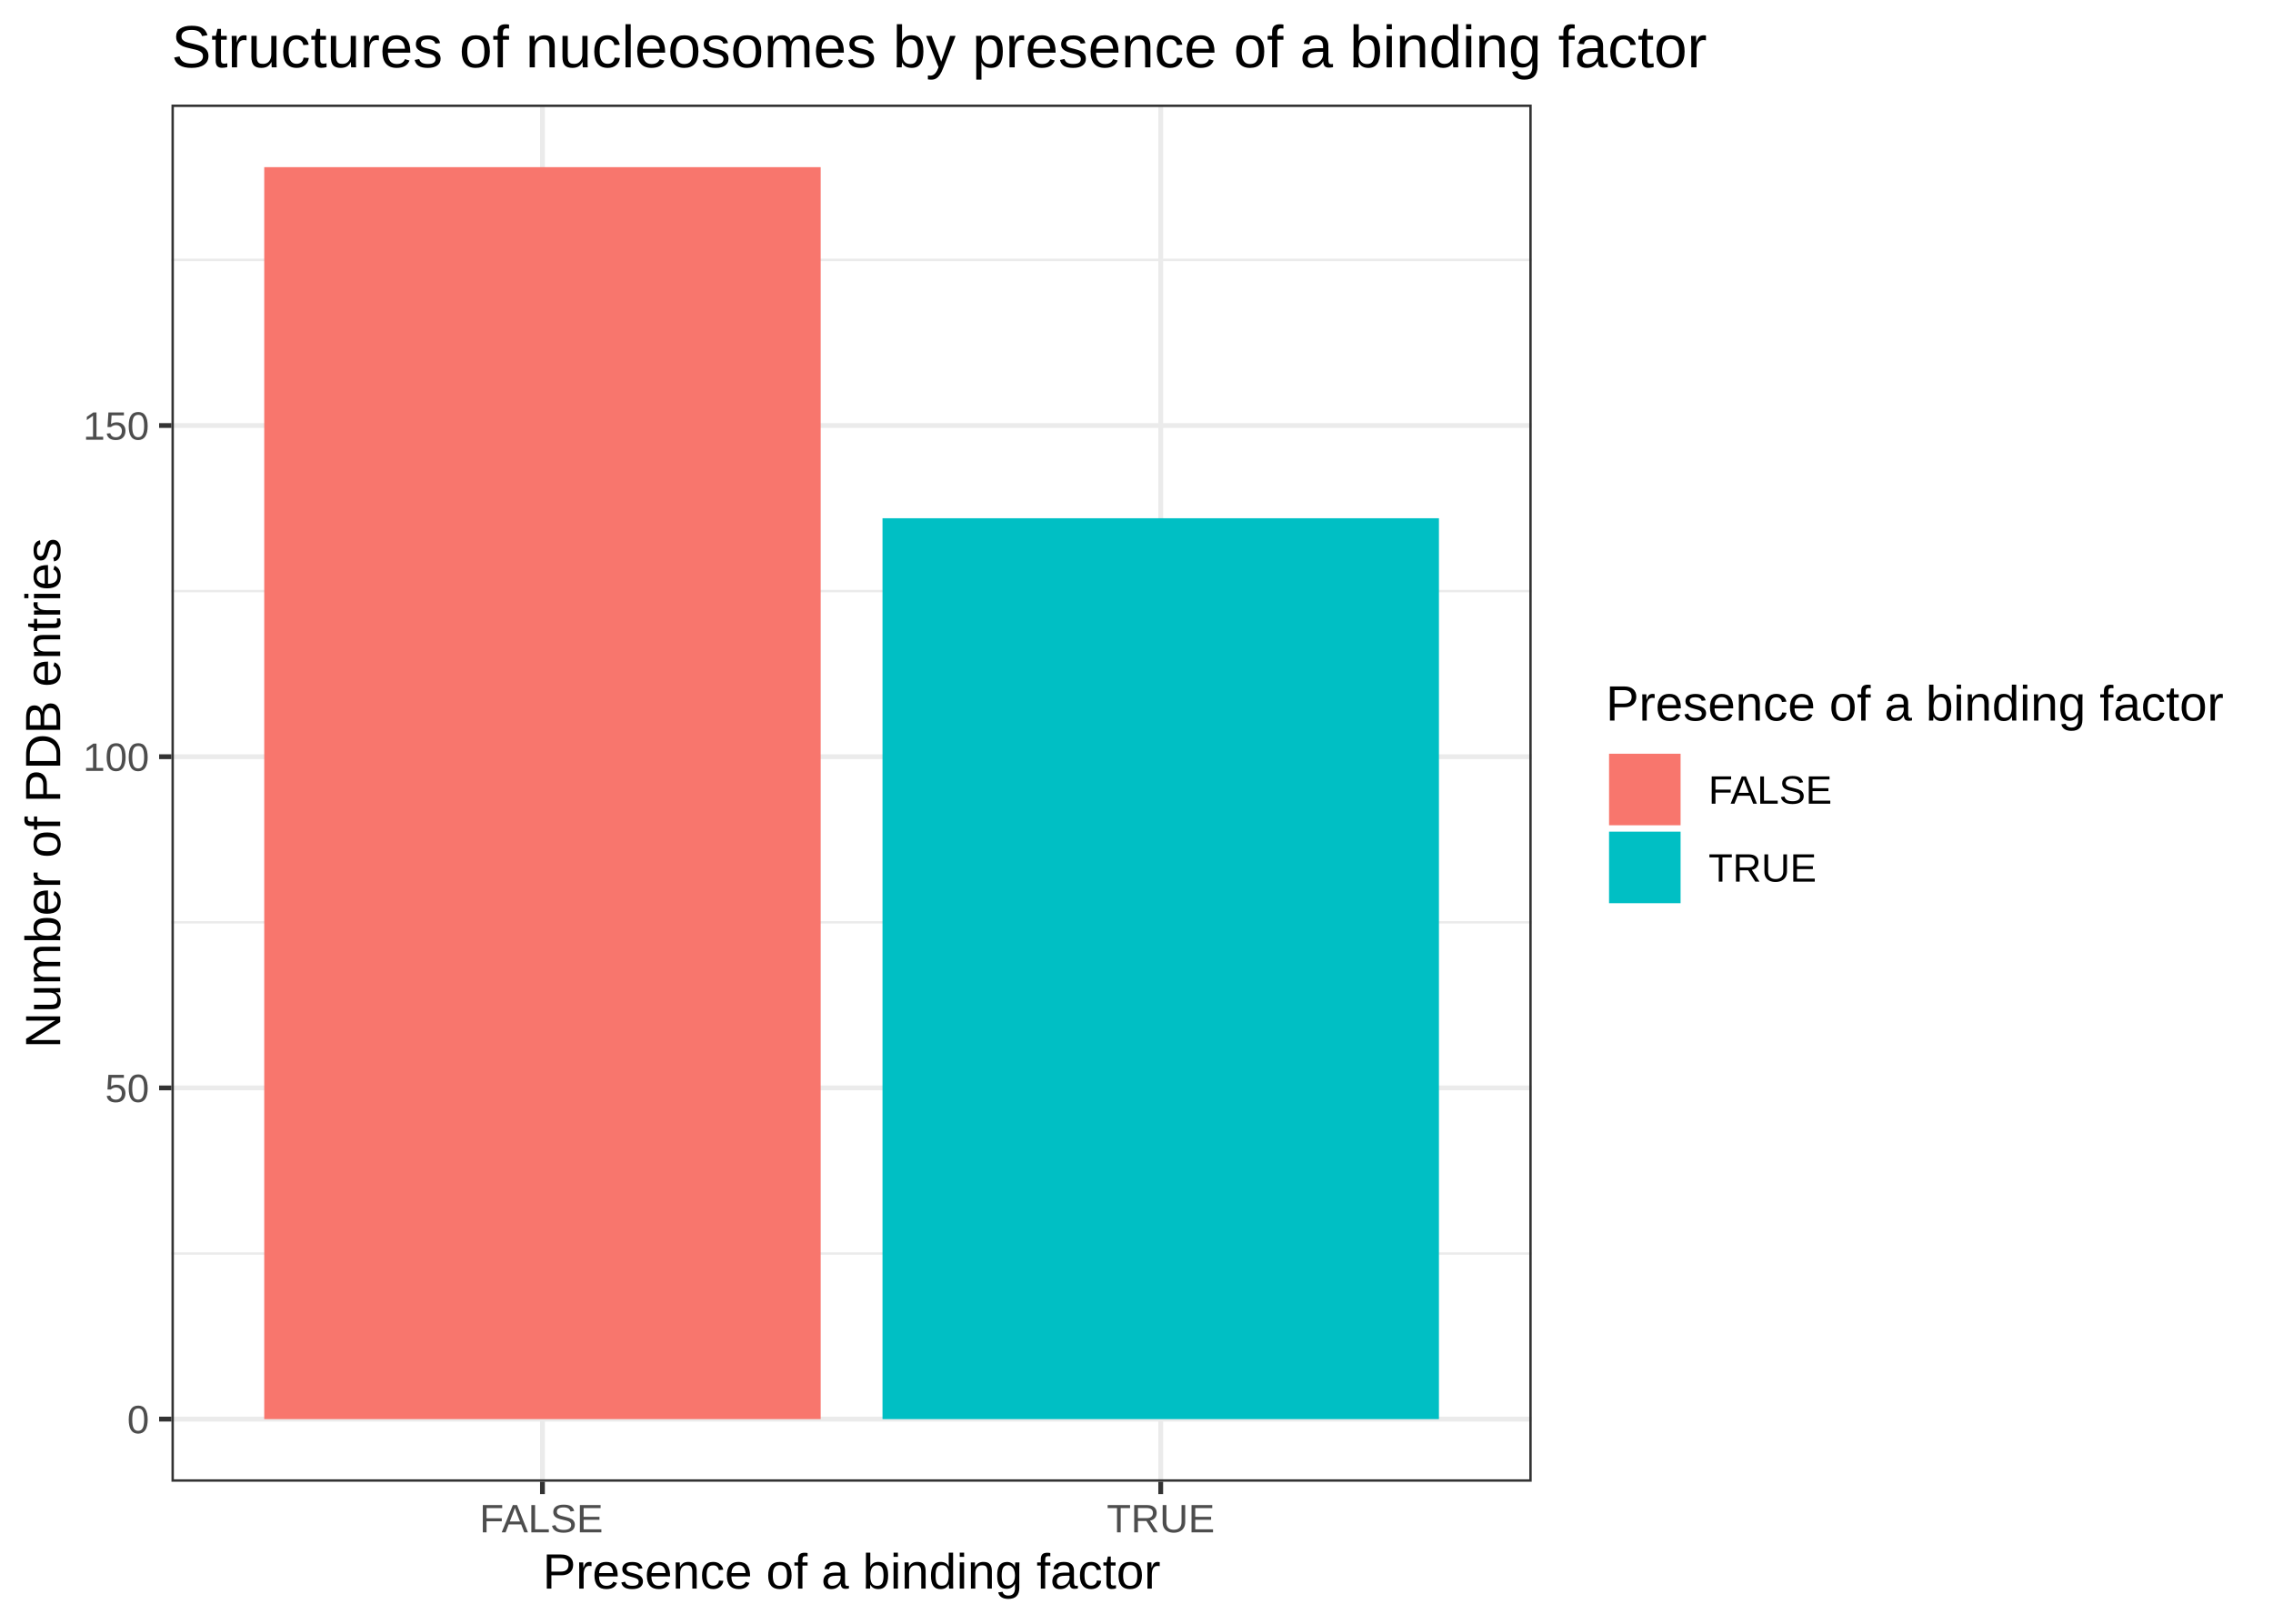
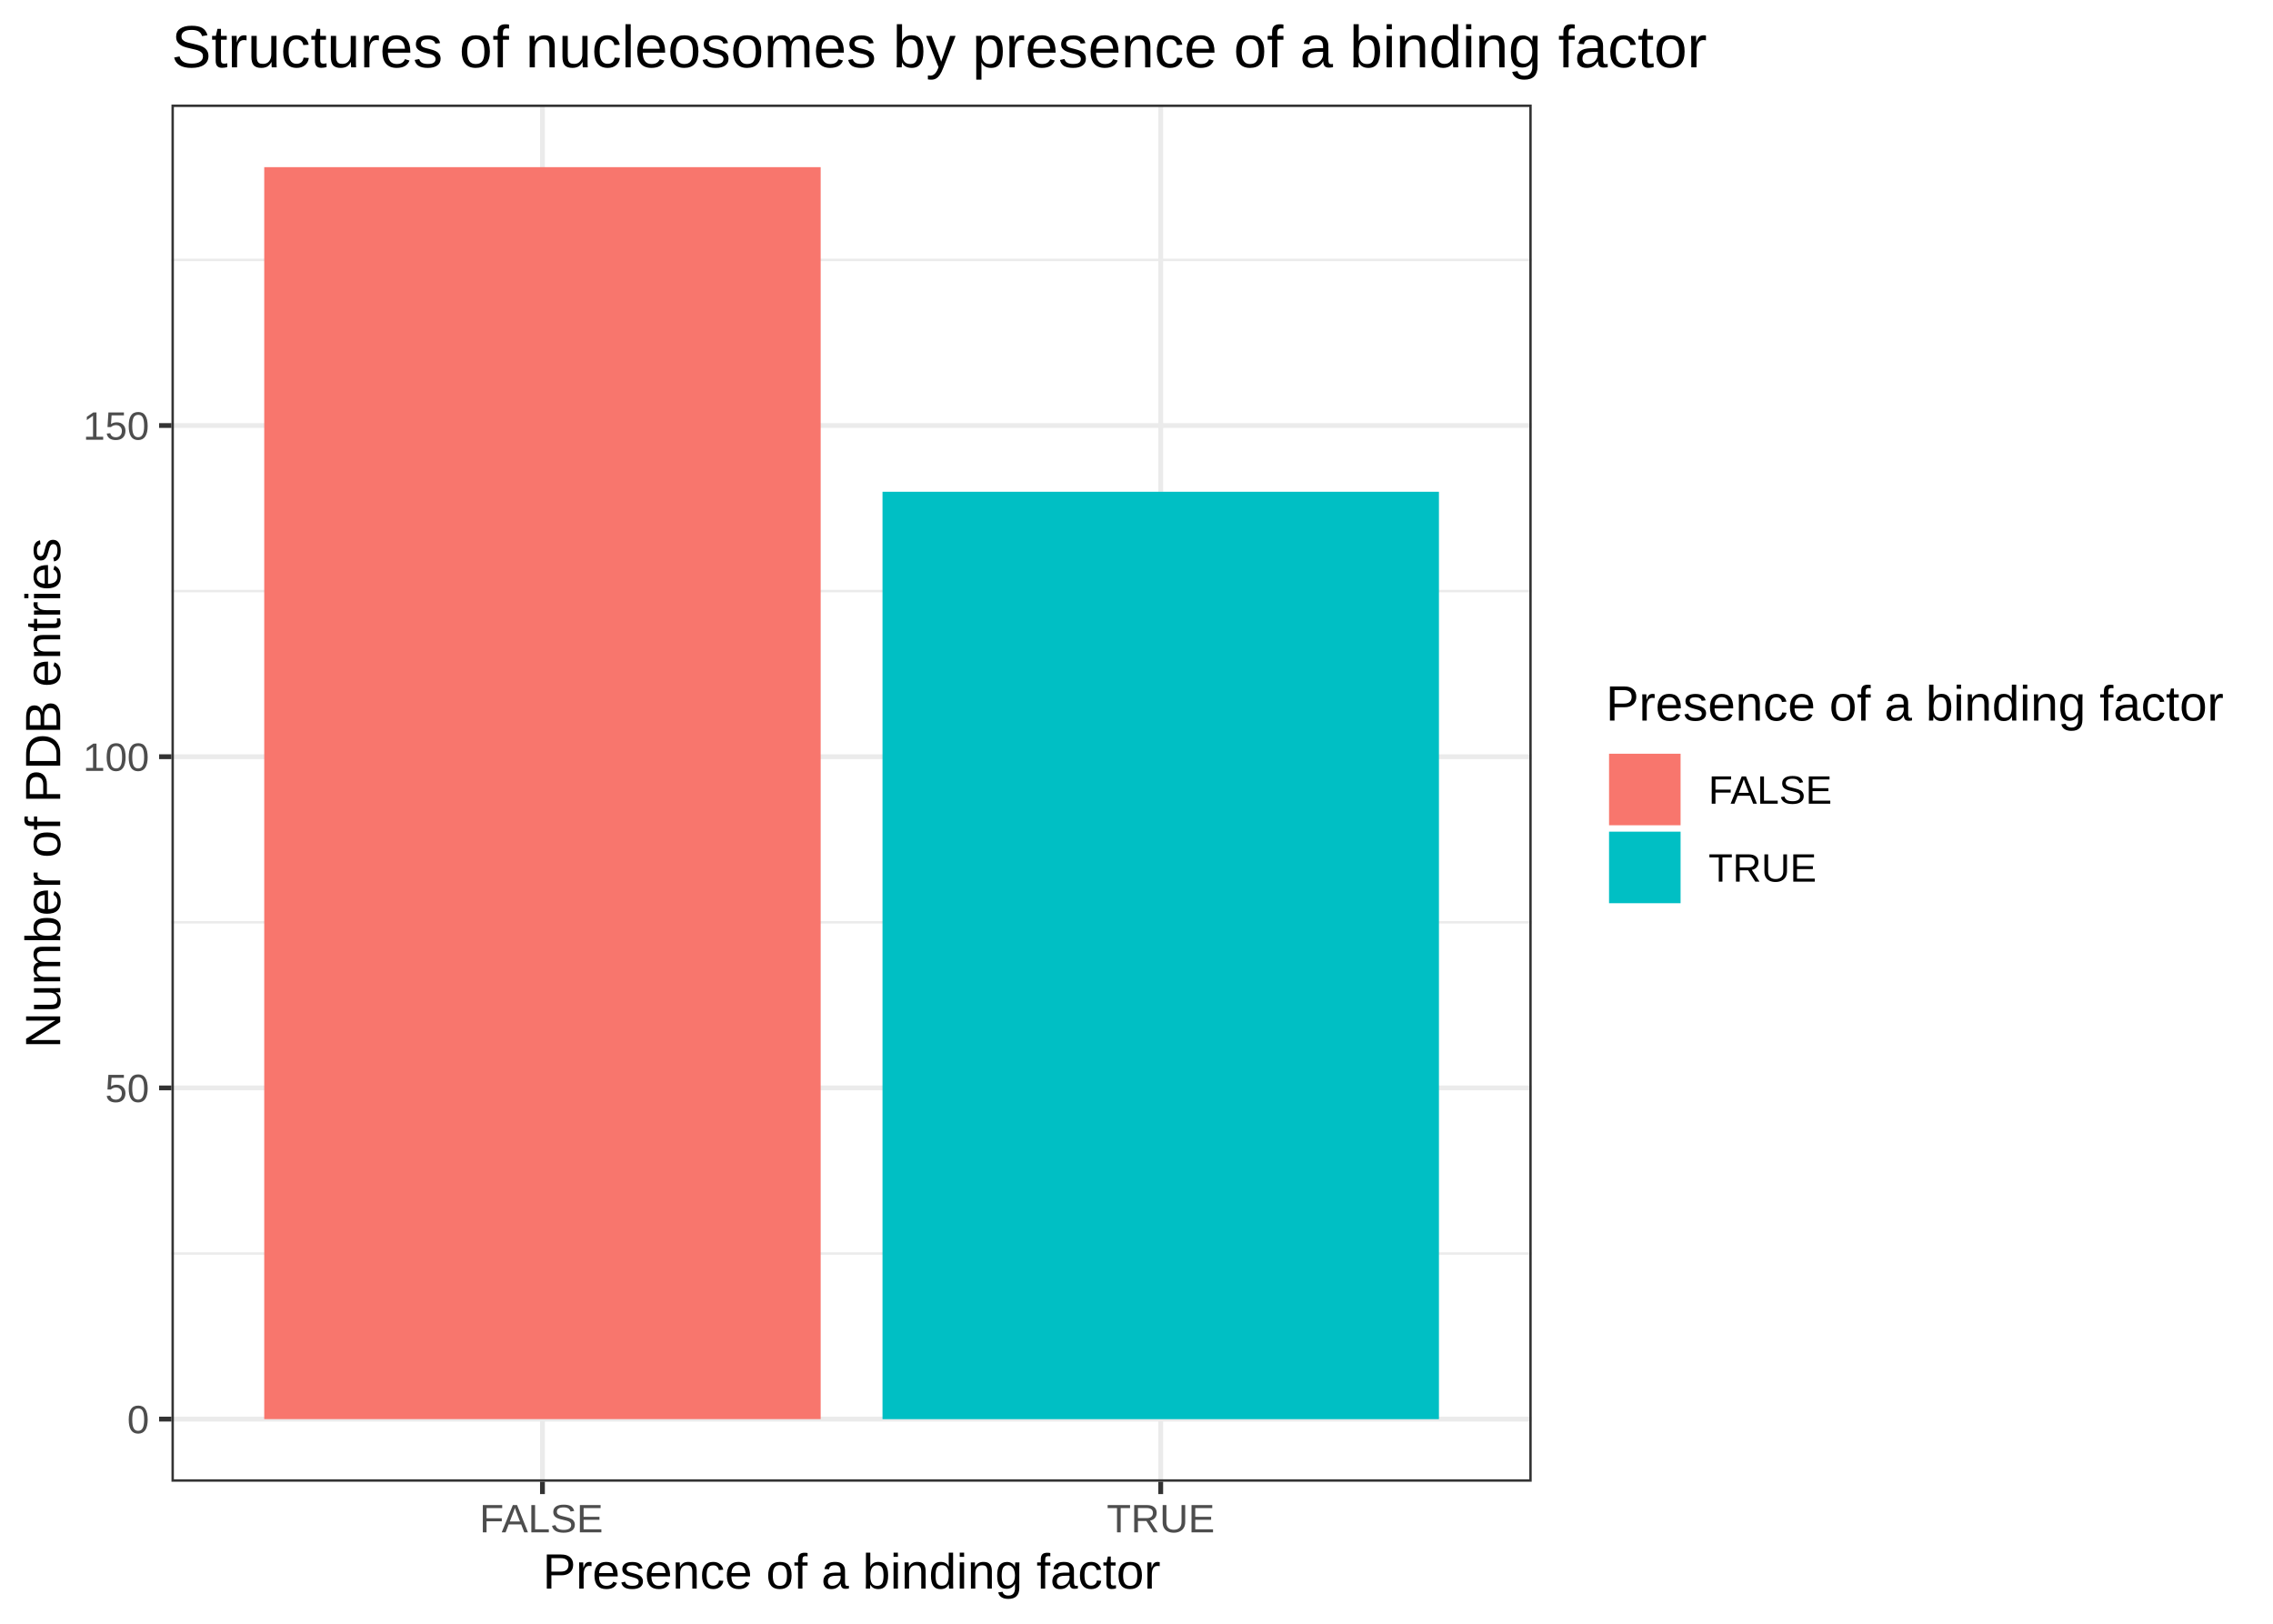
<svg xmlns="http://www.w3.org/2000/svg" viewBox="0 0 504.00 360.00">
  <defs>
    <style type="text/css">
    line, polyline, polygon, path, rect, circle {
      fill: none;
      stroke: #000000;
      stroke-linecap: round;
      stroke-linejoin: round;
      stroke-miterlimit: 10.00;
    }
  </style>
  </defs>
  <rect width="100%" height="100%" style="stroke: none; fill: #FFFFFF;" />
  <rect x="0" y="0" width="504.00" height="360.00" style="stroke-width: 1.07; stroke: #FFFFFF; fill: #FFFFFF;" />
  <defs>
    <clipPath id="cpMzguMDJ8MzM5LjYzfDMyOC41MXwyMy4xOQ==">
      <rect x="38.02" y="23.19" width="301.61" height="305.32" />
    </clipPath>
  </defs>
  <rect x="38.02" y="23.19" width="301.61" height="305.32" style="stroke-width: 1.07; stroke: none; fill: #FFFFFF;" clip-path="url(#cpMzguMDJ8MzM5LjYzfDMyOC41MXwyMy4xOQ==)" />
  <polyline points="38.02,277.92 339.63,277.92 " style="stroke-width: 0.53; stroke: #EBEBEB; stroke-linecap: butt;" clip-path="url(#cpMzguMDJ8MzM5LjYzfDMyOC41MXwyMy4xOQ==)" />
  <polyline points="38.02,204.49 339.63,204.49 " style="stroke-width: 0.53; stroke: #EBEBEB; stroke-linecap: butt;" clip-path="url(#cpMzguMDJ8MzM5LjYzfDMyOC41MXwyMy4xOQ==)" />
  <polyline points="38.02,131.05 339.63,131.05 " style="stroke-width: 0.53; stroke: #EBEBEB; stroke-linecap: butt;" clip-path="url(#cpMzguMDJ8MzM5LjYzfDMyOC41MXwyMy4xOQ==)" />
  <polyline points="38.02,57.62 339.63,57.62 " style="stroke-width: 0.53; stroke: #EBEBEB; stroke-linecap: butt;" clip-path="url(#cpMzguMDJ8MzM5LjYzfDMyOC41MXwyMy4xOQ==)" />
  <polyline points="38.02,314.63 339.63,314.63 " style="stroke-width: 1.07; stroke: #EBEBEB; stroke-linecap: butt;" clip-path="url(#cpMzguMDJ8MzM5LjYzfDMyOC41MXwyMy4xOQ==)" />
  <polyline points="38.02,241.20 339.63,241.20 " style="stroke-width: 1.07; stroke: #EBEBEB; stroke-linecap: butt;" clip-path="url(#cpMzguMDJ8MzM5LjYzfDMyOC41MXwyMy4xOQ==)" />
  <polyline points="38.02,167.77 339.63,167.77 " style="stroke-width: 1.07; stroke: #EBEBEB; stroke-linecap: butt;" clip-path="url(#cpMzguMDJ8MzM5LjYzfDMyOC41MXwyMy4xOQ==)" />
  <polyline points="38.02,94.34 339.63,94.34 " style="stroke-width: 1.07; stroke: #EBEBEB; stroke-linecap: butt;" clip-path="url(#cpMzguMDJ8MzM5LjYzfDMyOC41MXwyMy4xOQ==)" />
  <polyline points="120.28,328.51 120.28,23.19 " style="stroke-width: 1.07; stroke: #EBEBEB; stroke-linecap: butt;" clip-path="url(#cpMzguMDJ8MzM5LjYzfDMyOC41MXwyMy4xOQ==)" />
  <polyline points="257.37,328.51 257.37,23.19 " style="stroke-width: 1.07; stroke: #EBEBEB; stroke-linecap: butt;" clip-path="url(#cpMzguMDJ8MzM5LjYzfDMyOC41MXwyMy4xOQ==)" />
  <rect x="58.59" y="37.06" width="123.38" height="277.57" style="stroke-width: 1.07; stroke: none; stroke-linecap: square; stroke-linejoin: miter; fill: #F8766D;" clip-path="url(#cpMzguMDJ8MzM5LjYzfDMyOC41MXwyMy4xOQ==)" />
-   <rect x="195.68" y="114.90" width="123.38" height="199.73" style="stroke-width: 1.07; stroke: none; stroke-linecap: square; stroke-linejoin: miter; fill: #00BFC4;" clip-path="url(#cpMzguMDJ8MzM5LjYzfDMyOC41MXwyMy4xOQ==)" />
+   <rect x="195.68" y="109.03" width="123.38" height="205.61" style="stroke-width: 1.07; stroke: none; stroke-linecap: square; stroke-linejoin: miter; fill: #00BFC4;" clip-path="url(#cpMzguMDJ8MzM5LjYzfDMyOC41MXwyMy4xOQ==)" />
  <rect x="38.02" y="23.19" width="301.61" height="305.32" style="stroke-width: 1.07; stroke: #333333;" clip-path="url(#cpMzguMDJ8MzM5LjYzfDMyOC41MXwyMy4xOQ==)" />
  <defs>
    <clipPath id="cpMC4wMHw1MDQuMDB8MzYwLjAwfDAuMDA=">
      <rect x="0.00" y="0.00" width="504.00" height="360.00" />
    </clipPath>
  </defs>
  <g clip-path="url(#cpMC4wMHw1MDQuMDB8MzYwLjAwfDAuMDA=)">
    <text x="28.20" y="317.78" style="font-size: 8.80px; fill: #4D4D4D; font-family: Arial;" textLength="4.89px" lengthAdjust="spacingAndGlyphs">0</text>
  </g>
  <g clip-path="url(#cpMC4wMHw1MDQuMDB8MzYwLjAwfDAuMDA=)">
    <text x="23.30" y="244.35" style="font-size: 8.80px; fill: #4D4D4D; font-family: Arial;" textLength="9.79px" lengthAdjust="spacingAndGlyphs">50</text>
  </g>
  <g clip-path="url(#cpMC4wMHw1MDQuMDB8MzYwLjAwfDAuMDA=)">
    <text x="18.41" y="170.92" style="font-size: 8.80px; fill: #4D4D4D; font-family: Arial;" textLength="14.68px" lengthAdjust="spacingAndGlyphs">100</text>
  </g>
  <g clip-path="url(#cpMC4wMHw1MDQuMDB8MzYwLjAwfDAuMDA=)">
    <text x="18.41" y="97.49" style="font-size: 8.80px; fill: #4D4D4D; font-family: Arial;" textLength="14.68px" lengthAdjust="spacingAndGlyphs">150</text>
  </g>
  <polyline points="35.28,314.63 38.02,314.63 " style="stroke-width: 1.07; stroke: #333333; stroke-linecap: butt;" clip-path="url(#cpMC4wMHw1MDQuMDB8MzYwLjAwfDAuMDA=)" />
  <polyline points="35.28,241.20 38.02,241.20 " style="stroke-width: 1.07; stroke: #333333; stroke-linecap: butt;" clip-path="url(#cpMC4wMHw1MDQuMDB8MzYwLjAwfDAuMDA=)" />
  <polyline points="35.28,167.77 38.02,167.77 " style="stroke-width: 1.07; stroke: #333333; stroke-linecap: butt;" clip-path="url(#cpMC4wMHw1MDQuMDB8MzYwLjAwfDAuMDA=)" />
  <polyline points="35.28,94.34 38.02,94.34 " style="stroke-width: 1.07; stroke: #333333; stroke-linecap: butt;" clip-path="url(#cpMC4wMHw1MDQuMDB8MzYwLjAwfDAuMDA=)" />
  <polyline points="120.28,331.25 120.28,328.51 " style="stroke-width: 1.07; stroke: #333333; stroke-linecap: butt;" clip-path="url(#cpMC4wMHw1MDQuMDB8MzYwLjAwfDAuMDA=)" />
  <polyline points="257.37,331.25 257.37,328.51 " style="stroke-width: 1.07; stroke: #333333; stroke-linecap: butt;" clip-path="url(#cpMC4wMHw1MDQuMDB8MzYwLjAwfDAuMDA=)" />
  <g clip-path="url(#cpMC4wMHw1MDQuMDB8MzYwLjAwfDAuMDA=)">
    <text x="106.34" y="339.74" style="font-size: 8.80px; fill: #4D4D4D; font-family: Arial;" textLength="27.88px" lengthAdjust="spacingAndGlyphs">FALSE</text>
  </g>
  <g clip-path="url(#cpMC4wMHw1MDQuMDB8MzYwLjAwfDAuMDA=)">
    <text x="245.40" y="339.74" style="font-size: 8.80px; fill: #4D4D4D; font-family: Arial;" textLength="23.96px" lengthAdjust="spacingAndGlyphs">TRUE</text>
  </g>
  <g clip-path="url(#cpMC4wMHw1MDQuMDB8MzYwLjAwfDAuMDA=)">
    <text x="120.34" y="352.21" style="font-size: 11.00px; font-family: Arial;" textLength="136.97px" lengthAdjust="spacingAndGlyphs">Presence of a binding factor</text>
  </g>
  <g clip-path="url(#cpMC4wMHw1MDQuMDB8MzYwLjAwfDAuMDA=)">
    <text transform="translate(13.35,232.40) rotate(-90)" style="font-size: 11.00px; font-family: Arial;" textLength="113.10px" lengthAdjust="spacingAndGlyphs">Number of PDB entries</text>
  </g>
  <rect x="350.59" y="145.25" width="147.93" height="61.19" style="stroke-width: 1.07; stroke: none; fill: #FFFFFF;" clip-path="url(#cpMC4wMHw1MDQuMDB8MzYwLjAwfDAuMDA=)" />
  <g clip-path="url(#cpMC4wMHw1MDQuMDB8MzYwLjAwfDAuMDA=)">
    <text x="356.07" y="159.76" style="font-size: 11.00px; font-family: Arial;" textLength="136.97px" lengthAdjust="spacingAndGlyphs">Presence of a binding factor</text>
  </g>
  <rect x="356.07" y="166.40" width="17.28" height="17.28" style="stroke-width: 1.07; stroke: none; fill: #FFFFFF;" clip-path="url(#cpMC4wMHw1MDQuMDB8MzYwLjAwfDAuMDA=)" />
  <rect x="356.78" y="167.11" width="15.86" height="15.86" style="stroke-width: 1.07; stroke: none; stroke-linecap: square; stroke-linejoin: miter; fill: #F8766D;" clip-path="url(#cpMC4wMHw1MDQuMDB8MzYwLjAwfDAuMDA=)" />
  <rect x="356.07" y="183.68" width="17.28" height="17.28" style="stroke-width: 1.07; stroke: none; fill: #FFFFFF;" clip-path="url(#cpMC4wMHw1MDQuMDB8MzYwLjAwfDAuMDA=)" />
  <rect x="356.78" y="184.39" width="15.86" height="15.86" style="stroke-width: 1.07; stroke: none; stroke-linecap: square; stroke-linejoin: miter; fill: #00BFC4;" clip-path="url(#cpMC4wMHw1MDQuMDB8MzYwLjAwfDAuMDA=)" />
  <g clip-path="url(#cpMC4wMHw1MDQuMDB8MzYwLjAwfDAuMDA=)">
    <text x="378.83" y="178.19" style="font-size: 8.80px; font-family: Arial;" textLength="27.88px" lengthAdjust="spacingAndGlyphs">FALSE</text>
  </g>
  <g clip-path="url(#cpMC4wMHw1MDQuMDB8MzYwLjAwfDAuMDA=)">
    <text x="378.83" y="195.47" style="font-size: 8.80px; font-family: Arial;" textLength="23.96px" lengthAdjust="spacingAndGlyphs">TRUE</text>
  </g>
  <g clip-path="url(#cpMC4wMHw1MDQuMDB8MzYwLjAwfDAuMDA=)">
    <text x="38.02" y="14.93" style="font-size: 13.20px; font-family: Arial;" textLength="340.45px" lengthAdjust="spacingAndGlyphs">Structures of nucleosomes by presence of a binding factor</text>
  </g>
</svg>
